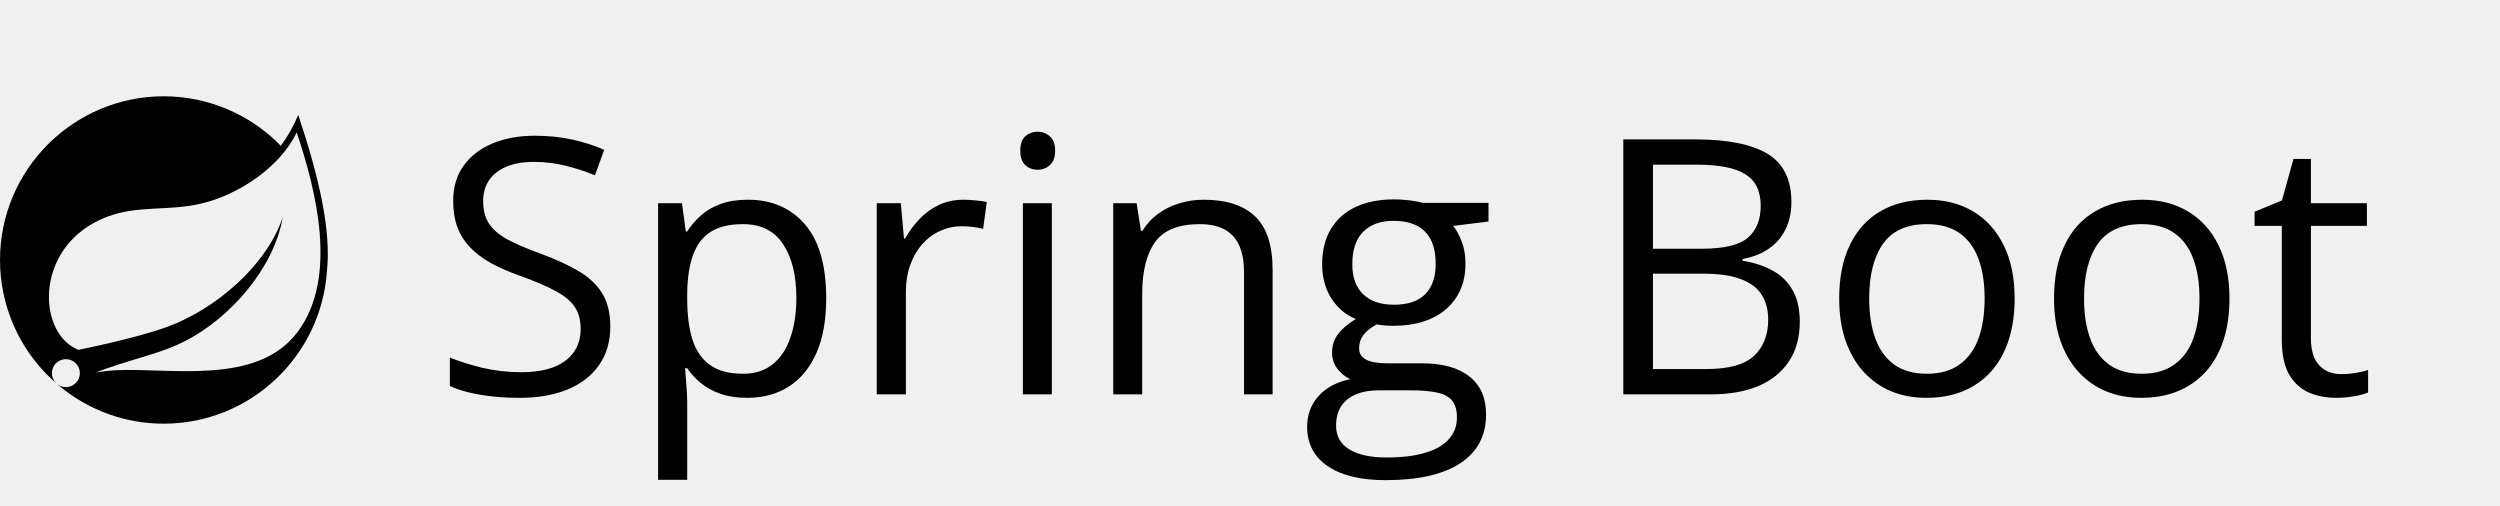
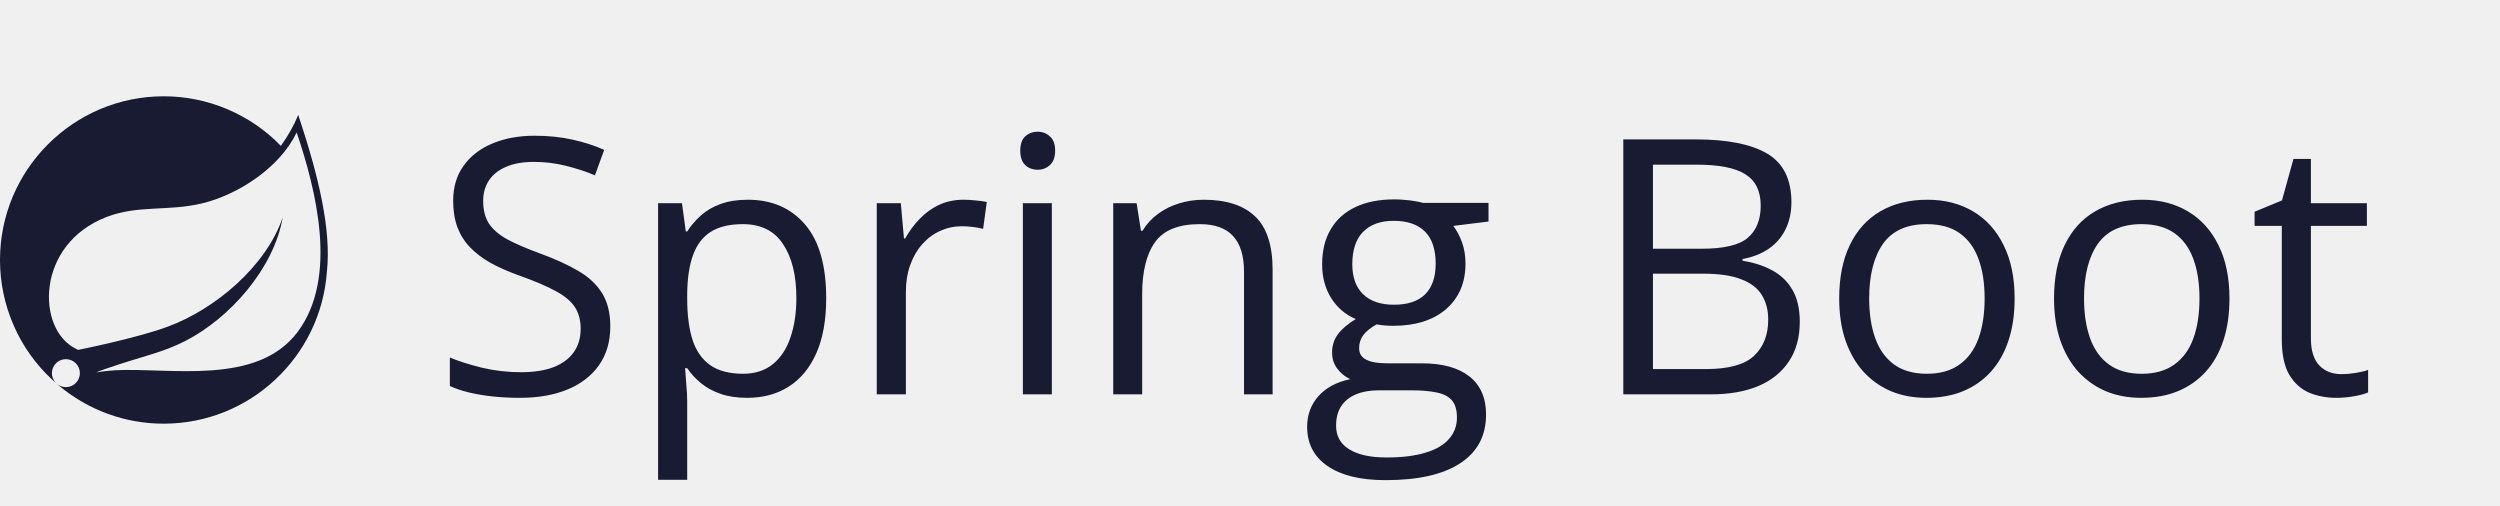
<svg xmlns="http://www.w3.org/2000/svg" width="168" height="34" viewBox="0 0 168 34" fill="none">
-   <path d="M41.012 21.941C41.012 22.957 40.758 23.824 40.25 24.543C39.75 25.254 39.047 25.797 38.141 26.172C37.234 26.547 36.168 26.734 34.941 26.734C34.293 26.734 33.68 26.703 33.102 26.641C32.523 26.578 31.992 26.488 31.508 26.371C31.023 26.254 30.598 26.109 30.23 25.938V24.027C30.816 24.27 31.531 24.496 32.375 24.707C33.219 24.91 34.102 25.012 35.023 25.012C35.883 25.012 36.609 24.898 37.203 24.672C37.797 24.438 38.246 24.105 38.551 23.676C38.863 23.238 39.02 22.715 39.02 22.105C39.02 21.52 38.891 21.031 38.633 20.641C38.375 20.242 37.945 19.883 37.344 19.562C36.75 19.234 35.938 18.887 34.906 18.52C34.18 18.262 33.539 17.98 32.984 17.676C32.43 17.363 31.965 17.012 31.59 16.621C31.215 16.23 30.93 15.777 30.734 15.262C30.547 14.746 30.453 14.156 30.453 13.492C30.453 12.578 30.684 11.797 31.145 11.148C31.613 10.492 32.258 9.992 33.078 9.648C33.906 9.297 34.855 9.121 35.926 9.121C36.84 9.121 37.684 9.207 38.457 9.379C39.238 9.551 39.953 9.781 40.602 10.07L39.98 11.781C39.363 11.523 38.707 11.309 38.012 11.137C37.324 10.965 36.613 10.879 35.879 10.879C35.145 10.879 34.523 10.988 34.016 11.207C33.516 11.418 33.133 11.719 32.867 12.109C32.602 12.5 32.469 12.965 32.469 13.504C32.469 14.105 32.594 14.605 32.844 15.004C33.102 15.402 33.508 15.758 34.062 16.07C34.625 16.375 35.367 16.695 36.289 17.031C37.297 17.398 38.152 17.789 38.855 18.203C39.559 18.609 40.094 19.109 40.461 19.703C40.828 20.289 41.012 21.035 41.012 21.941ZM50.258 13.422C51.859 13.422 53.137 13.973 54.09 15.074C55.043 16.176 55.52 17.832 55.52 20.043C55.52 21.504 55.301 22.73 54.863 23.723C54.426 24.715 53.809 25.465 53.012 25.973C52.223 26.48 51.289 26.734 50.211 26.734C49.531 26.734 48.934 26.645 48.418 26.465C47.902 26.285 47.461 26.043 47.094 25.738C46.727 25.434 46.422 25.102 46.18 24.742H46.039C46.062 25.047 46.09 25.414 46.121 25.844C46.16 26.273 46.18 26.648 46.18 26.969V32.242H44.223V13.656H45.828L46.086 15.555H46.18C46.43 15.164 46.734 14.809 47.094 14.488C47.453 14.16 47.891 13.902 48.406 13.715C48.93 13.52 49.547 13.422 50.258 13.422ZM49.918 15.062C49.027 15.062 48.309 15.234 47.762 15.578C47.223 15.922 46.828 16.438 46.578 17.125C46.328 17.805 46.195 18.66 46.18 19.691V20.066C46.18 21.152 46.297 22.07 46.531 22.82C46.773 23.57 47.168 24.141 47.715 24.531C48.27 24.922 49.012 25.117 49.941 25.117C50.738 25.117 51.402 24.902 51.934 24.473C52.465 24.043 52.859 23.445 53.117 22.68C53.383 21.906 53.516 21.02 53.516 20.02C53.516 18.504 53.219 17.301 52.625 16.41C52.039 15.512 51.137 15.062 49.918 15.062ZM64.754 13.422C65.012 13.422 65.281 13.438 65.562 13.469C65.844 13.492 66.094 13.527 66.312 13.574L66.066 15.379C65.856 15.324 65.621 15.281 65.363 15.25C65.106 15.219 64.863 15.203 64.637 15.203C64.121 15.203 63.633 15.309 63.172 15.52C62.719 15.723 62.32 16.02 61.977 16.41C61.633 16.793 61.363 17.258 61.168 17.805C60.973 18.344 60.875 18.945 60.875 19.609V26.5H58.918V13.656H60.535L60.746 16.023H60.828C61.094 15.547 61.414 15.113 61.789 14.723C62.164 14.324 62.598 14.008 63.09 13.773C63.59 13.539 64.144 13.422 64.754 13.422ZM70.684 13.656V26.5H68.738V13.656H70.684ZM69.734 8.852C70.055 8.852 70.328 8.957 70.555 9.168C70.789 9.371 70.906 9.691 70.906 10.129C70.906 10.559 70.789 10.879 70.555 11.09C70.328 11.301 70.055 11.406 69.734 11.406C69.398 11.406 69.117 11.301 68.891 11.09C68.672 10.879 68.562 10.559 68.562 10.129C68.562 9.691 68.672 9.371 68.891 9.168C69.117 8.957 69.398 8.852 69.734 8.852ZM80.891 13.422C82.414 13.422 83.566 13.797 84.348 14.547C85.129 15.289 85.519 16.484 85.519 18.133V26.5H83.598V18.262C83.598 17.191 83.352 16.391 82.859 15.859C82.375 15.328 81.629 15.062 80.621 15.062C79.199 15.062 78.199 15.465 77.621 16.27C77.043 17.074 76.754 18.242 76.754 19.773V26.5H74.809V13.656H76.379L76.672 15.508H76.777C77.051 15.055 77.398 14.676 77.82 14.371C78.242 14.059 78.715 13.824 79.238 13.668C79.762 13.504 80.312 13.422 80.891 13.422ZM93.113 32.266C91.426 32.266 90.125 31.949 89.211 31.316C88.297 30.691 87.84 29.812 87.84 28.68C87.84 27.875 88.094 27.188 88.602 26.617C89.117 26.047 89.828 25.668 90.734 25.48C90.398 25.324 90.109 25.09 89.867 24.777C89.633 24.465 89.516 24.105 89.516 23.699C89.516 23.23 89.644 22.82 89.902 22.469C90.168 22.109 90.57 21.766 91.109 21.438C90.438 21.164 89.891 20.703 89.469 20.055C89.055 19.398 88.848 18.637 88.848 17.77C88.848 16.848 89.039 16.062 89.422 15.414C89.805 14.758 90.359 14.258 91.086 13.914C91.812 13.57 92.691 13.398 93.723 13.398C93.949 13.398 94.176 13.41 94.402 13.434C94.637 13.449 94.859 13.477 95.07 13.516C95.281 13.547 95.465 13.586 95.621 13.633H100.027V14.887L97.66 15.18C97.894 15.484 98.09 15.852 98.246 16.281C98.402 16.711 98.481 17.188 98.481 17.711C98.481 18.992 98.047 20.012 97.18 20.77C96.312 21.52 95.121 21.895 93.606 21.895C93.246 21.895 92.879 21.863 92.504 21.801C92.121 22.012 91.828 22.246 91.625 22.504C91.43 22.762 91.332 23.059 91.332 23.395C91.332 23.645 91.406 23.844 91.555 23.992C91.711 24.141 91.934 24.25 92.223 24.32C92.512 24.383 92.859 24.414 93.266 24.414H95.527C96.926 24.414 97.996 24.707 98.738 25.293C99.488 25.879 99.863 26.734 99.863 27.859C99.863 29.281 99.285 30.371 98.129 31.129C96.973 31.887 95.301 32.266 93.113 32.266ZM93.172 30.742C94.234 30.742 95.113 30.633 95.809 30.414C96.512 30.203 97.035 29.895 97.379 29.488C97.731 29.09 97.906 28.613 97.906 28.059C97.906 27.543 97.789 27.152 97.555 26.887C97.32 26.629 96.977 26.457 96.523 26.371C96.07 26.277 95.516 26.23 94.859 26.23H92.633C92.055 26.23 91.551 26.32 91.121 26.5C90.691 26.68 90.359 26.945 90.125 27.297C89.898 27.648 89.785 28.086 89.785 28.609C89.785 29.305 90.078 29.832 90.664 30.191C91.25 30.559 92.086 30.742 93.172 30.742ZM93.676 20.477C94.606 20.477 95.305 20.242 95.773 19.773C96.242 19.305 96.477 18.621 96.477 17.723C96.477 16.762 96.238 16.043 95.762 15.566C95.285 15.082 94.582 14.84 93.652 14.84C92.762 14.84 92.074 15.09 91.59 15.59C91.113 16.082 90.875 16.805 90.875 17.758C90.875 18.633 91.117 19.305 91.602 19.773C92.086 20.242 92.777 20.477 93.676 20.477ZM109.086 9.367H113.938C116.078 9.367 117.688 9.688 118.766 10.328C119.844 10.969 120.383 12.059 120.383 13.598C120.383 14.262 120.254 14.859 119.996 15.391C119.746 15.914 119.379 16.348 118.895 16.691C118.41 17.035 117.812 17.273 117.102 17.406V17.523C117.852 17.641 118.516 17.855 119.094 18.168C119.672 18.48 120.125 18.918 120.453 19.48C120.781 20.043 120.945 20.758 120.945 21.625C120.945 22.68 120.699 23.57 120.207 24.297C119.723 25.023 119.035 25.574 118.145 25.949C117.254 26.316 116.199 26.5 114.98 26.5H109.086V9.367ZM111.078 16.715H114.359C115.852 16.715 116.883 16.469 117.453 15.977C118.031 15.484 118.32 14.766 118.32 13.82C118.32 12.844 117.977 12.141 117.289 11.711C116.609 11.281 115.523 11.066 114.031 11.066H111.078V16.715ZM111.078 18.391V24.801H114.641C116.164 24.801 117.242 24.504 117.875 23.91C118.508 23.309 118.824 22.5 118.824 21.484C118.824 20.836 118.68 20.281 118.391 19.82C118.109 19.359 117.648 19.008 117.008 18.766C116.375 18.516 115.527 18.391 114.465 18.391H111.078ZM135.383 20.055C135.383 21.109 135.246 22.051 134.973 22.879C134.699 23.707 134.305 24.406 133.789 24.977C133.273 25.547 132.648 25.984 131.914 26.289C131.188 26.586 130.363 26.734 129.441 26.734C128.582 26.734 127.793 26.586 127.074 26.289C126.363 25.984 125.746 25.547 125.223 24.977C124.707 24.406 124.305 23.707 124.016 22.879C123.734 22.051 123.594 21.109 123.594 20.055C123.594 18.648 123.832 17.453 124.309 16.469C124.785 15.477 125.465 14.723 126.348 14.207C127.238 13.684 128.297 13.422 129.523 13.422C130.695 13.422 131.719 13.684 132.594 14.207C133.477 14.73 134.16 15.488 134.645 16.48C135.137 17.465 135.383 18.656 135.383 20.055ZM125.609 20.055C125.609 21.086 125.746 21.98 126.02 22.738C126.293 23.496 126.715 24.082 127.285 24.496C127.855 24.91 128.59 25.117 129.488 25.117C130.379 25.117 131.109 24.91 131.68 24.496C132.258 24.082 132.684 23.496 132.957 22.738C133.23 21.98 133.367 21.086 133.367 20.055C133.367 19.031 133.23 18.148 132.957 17.406C132.684 16.656 132.262 16.078 131.691 15.672C131.121 15.266 130.383 15.062 129.477 15.062C128.141 15.062 127.16 15.504 126.535 16.387C125.918 17.27 125.609 18.492 125.609 20.055ZM149.82 20.055C149.82 21.109 149.684 22.051 149.41 22.879C149.137 23.707 148.742 24.406 148.227 24.977C147.711 25.547 147.086 25.984 146.352 26.289C145.625 26.586 144.801 26.734 143.879 26.734C143.02 26.734 142.23 26.586 141.512 26.289C140.801 25.984 140.184 25.547 139.66 24.977C139.145 24.406 138.742 23.707 138.453 22.879C138.172 22.051 138.031 21.109 138.031 20.055C138.031 18.648 138.27 17.453 138.746 16.469C139.223 15.477 139.902 14.723 140.785 14.207C141.676 13.684 142.734 13.422 143.961 13.422C145.133 13.422 146.156 13.684 147.031 14.207C147.914 14.73 148.598 15.488 149.082 16.48C149.574 17.465 149.82 18.656 149.82 20.055ZM140.047 20.055C140.047 21.086 140.184 21.98 140.457 22.738C140.73 23.496 141.152 24.082 141.723 24.496C142.293 24.91 143.027 25.117 143.926 25.117C144.816 25.117 145.547 24.91 146.117 24.496C146.695 24.082 147.121 23.496 147.395 22.738C147.668 21.98 147.805 21.086 147.805 20.055C147.805 19.031 147.668 18.148 147.395 17.406C147.121 16.656 146.699 16.078 146.129 15.672C145.559 15.266 144.82 15.062 143.914 15.062C142.578 15.062 141.598 15.504 140.973 16.387C140.355 17.27 140.047 18.492 140.047 20.055ZM157.332 25.141C157.652 25.141 157.98 25.113 158.316 25.059C158.652 25.004 158.926 24.938 159.137 24.859V26.371C158.91 26.473 158.594 26.559 158.188 26.629C157.789 26.699 157.398 26.734 157.016 26.734C156.336 26.734 155.719 26.617 155.164 26.383C154.609 26.141 154.164 25.734 153.828 25.164C153.5 24.594 153.336 23.805 153.336 22.797V15.18H151.508V14.23L153.348 13.469L154.121 10.68H155.293V13.656H159.055V15.18H155.293V22.738C155.293 23.543 155.477 24.145 155.844 24.543C156.219 24.941 156.715 25.141 157.332 25.141Z" fill="black" />
+   <path d="M41.012 21.941C41.012 22.957 40.758 23.824 40.25 24.543C39.75 25.254 39.047 25.797 38.141 26.172C37.234 26.547 36.168 26.734 34.941 26.734C34.293 26.734 33.68 26.703 33.102 26.641C32.523 26.578 31.992 26.488 31.508 26.371C31.023 26.254 30.598 26.109 30.23 25.938V24.027C30.816 24.27 31.531 24.496 32.375 24.707C33.219 24.91 34.102 25.012 35.023 25.012C35.883 25.012 36.609 24.898 37.203 24.672C37.797 24.438 38.246 24.105 38.551 23.676C38.863 23.238 39.02 22.715 39.02 22.105C39.02 21.52 38.891 21.031 38.633 20.641C38.375 20.242 37.945 19.883 37.344 19.562C36.75 19.234 35.938 18.887 34.906 18.52C34.18 18.262 33.539 17.98 32.984 17.676C32.43 17.363 31.965 17.012 31.59 16.621C31.215 16.23 30.93 15.777 30.734 15.262C30.547 14.746 30.453 14.156 30.453 13.492C30.453 12.578 30.684 11.797 31.145 11.148C31.613 10.492 32.258 9.992 33.078 9.648C33.906 9.297 34.855 9.121 35.926 9.121C36.84 9.121 37.684 9.207 38.457 9.379C39.238 9.551 39.953 9.781 40.602 10.07L39.98 11.781C39.363 11.523 38.707 11.309 38.012 11.137C37.324 10.965 36.613 10.879 35.879 10.879C35.145 10.879 34.523 10.988 34.016 11.207C33.516 11.418 33.133 11.719 32.867 12.109C32.602 12.5 32.469 12.965 32.469 13.504C32.469 14.105 32.594 14.605 32.844 15.004C33.102 15.402 33.508 15.758 34.062 16.07C34.625 16.375 35.367 16.695 36.289 17.031C37.297 17.398 38.152 17.789 38.855 18.203C39.559 18.609 40.094 19.109 40.461 19.703C40.828 20.289 41.012 21.035 41.012 21.941ZM50.258 13.422C51.859 13.422 53.137 13.973 54.09 15.074C55.043 16.176 55.52 17.832 55.52 20.043C55.52 21.504 55.301 22.73 54.863 23.723C54.426 24.715 53.809 25.465 53.012 25.973C52.223 26.48 51.289 26.734 50.211 26.734C49.531 26.734 48.934 26.645 48.418 26.465C47.902 26.285 47.461 26.043 47.094 25.738C46.727 25.434 46.422 25.102 46.18 24.742H46.039C46.062 25.047 46.09 25.414 46.121 25.844C46.16 26.273 46.18 26.648 46.18 26.969V32.242H44.223V13.656H45.828L46.086 15.555H46.18C46.43 15.164 46.734 14.809 47.094 14.488C47.453 14.16 47.891 13.902 48.406 13.715C48.93 13.52 49.547 13.422 50.258 13.422ZM49.918 15.062C49.027 15.062 48.309 15.234 47.762 15.578C47.223 15.922 46.828 16.438 46.578 17.125C46.328 17.805 46.195 18.66 46.18 19.691V20.066C46.18 21.152 46.297 22.07 46.531 22.82C46.773 23.57 47.168 24.141 47.715 24.531C48.27 24.922 49.012 25.117 49.941 25.117C50.738 25.117 51.402 24.902 51.934 24.473C52.465 24.043 52.859 23.445 53.117 22.68C53.383 21.906 53.516 21.02 53.516 20.02C53.516 18.504 53.219 17.301 52.625 16.41C52.039 15.512 51.137 15.062 49.918 15.062ZM64.754 13.422C65.012 13.422 65.281 13.438 65.562 13.469C65.844 13.492 66.094 13.527 66.312 13.574L66.066 15.379C65.856 15.324 65.621 15.281 65.363 15.25C65.106 15.219 64.863 15.203 64.637 15.203C64.121 15.203 63.633 15.309 63.172 15.52C62.719 15.723 62.32 16.02 61.977 16.41C61.633 16.793 61.363 17.258 61.168 17.805C60.973 18.344 60.875 18.945 60.875 19.609V26.5H58.918V13.656H60.535L60.746 16.023H60.828C61.094 15.547 61.414 15.113 61.789 14.723C62.164 14.324 62.598 14.008 63.09 13.773C63.59 13.539 64.144 13.422 64.754 13.422ZM70.684 13.656V26.5H68.738V13.656H70.684ZM69.734 8.852C70.055 8.852 70.328 8.957 70.555 9.168C70.789 9.371 70.906 9.691 70.906 10.129C70.906 10.559 70.789 10.879 70.555 11.09C70.328 11.301 70.055 11.406 69.734 11.406C69.398 11.406 69.117 11.301 68.891 11.09C68.672 10.879 68.562 10.559 68.562 10.129C68.562 9.691 68.672 9.371 68.891 9.168C69.117 8.957 69.398 8.852 69.734 8.852ZM80.891 13.422C82.414 13.422 83.566 13.797 84.348 14.547C85.129 15.289 85.519 16.484 85.519 18.133V26.5H83.598V18.262C83.598 17.191 83.352 16.391 82.859 15.859C82.375 15.328 81.629 15.062 80.621 15.062C79.199 15.062 78.199 15.465 77.621 16.27C77.043 17.074 76.754 18.242 76.754 19.773V26.5H74.809V13.656H76.379L76.672 15.508H76.777C77.051 15.055 77.398 14.676 77.82 14.371C78.242 14.059 78.715 13.824 79.238 13.668C79.762 13.504 80.312 13.422 80.891 13.422ZM93.113 32.266C91.426 32.266 90.125 31.949 89.211 31.316C88.297 30.691 87.84 29.812 87.84 28.68C87.84 27.875 88.094 27.188 88.602 26.617C89.117 26.047 89.828 25.668 90.734 25.48C90.398 25.324 90.109 25.09 89.867 24.777C89.633 24.465 89.516 24.105 89.516 23.699C89.516 23.23 89.644 22.82 89.902 22.469C90.168 22.109 90.57 21.766 91.109 21.438C90.438 21.164 89.891 20.703 89.469 20.055C89.055 19.398 88.848 18.637 88.848 17.77C88.848 16.848 89.039 16.062 89.422 15.414C89.805 14.758 90.359 14.258 91.086 13.914C91.812 13.57 92.691 13.398 93.723 13.398C93.949 13.398 94.176 13.41 94.402 13.434C94.637 13.449 94.859 13.477 95.07 13.516C95.281 13.547 95.465 13.586 95.621 13.633H100.027V14.887L97.66 15.18C97.894 15.484 98.09 15.852 98.246 16.281C98.402 16.711 98.481 17.188 98.481 17.711C98.481 18.992 98.047 20.012 97.18 20.77C96.312 21.52 95.121 21.895 93.606 21.895C93.246 21.895 92.879 21.863 92.504 21.801C92.121 22.012 91.828 22.246 91.625 22.504C91.43 22.762 91.332 23.059 91.332 23.395C91.332 23.645 91.406 23.844 91.555 23.992C91.711 24.141 91.934 24.25 92.223 24.32C92.512 24.383 92.859 24.414 93.266 24.414H95.527C96.926 24.414 97.996 24.707 98.738 25.293C99.488 25.879 99.863 26.734 99.863 27.859C99.863 29.281 99.285 30.371 98.129 31.129C96.973 31.887 95.301 32.266 93.113 32.266ZM93.172 30.742C94.234 30.742 95.113 30.633 95.809 30.414C96.512 30.203 97.035 29.895 97.379 29.488C97.731 29.09 97.906 28.613 97.906 28.059C97.906 27.543 97.789 27.152 97.555 26.887C97.32 26.629 96.977 26.457 96.523 26.371C96.07 26.277 95.516 26.23 94.859 26.23H92.633C92.055 26.23 91.551 26.32 91.121 26.5C90.691 26.68 90.359 26.945 90.125 27.297C89.898 27.648 89.785 28.086 89.785 28.609C89.785 29.305 90.078 29.832 90.664 30.191C91.25 30.559 92.086 30.742 93.172 30.742ZM93.676 20.477C94.606 20.477 95.305 20.242 95.773 19.773C96.242 19.305 96.477 18.621 96.477 17.723C96.477 16.762 96.238 16.043 95.762 15.566C95.285 15.082 94.582 14.84 93.652 14.84C92.762 14.84 92.074 15.09 91.59 15.59C91.113 16.082 90.875 16.805 90.875 17.758C90.875 18.633 91.117 19.305 91.602 19.773C92.086 20.242 92.777 20.477 93.676 20.477ZM109.086 9.367H113.938C116.078 9.367 117.688 9.688 118.766 10.328C119.844 10.969 120.383 12.059 120.383 13.598C120.383 14.262 120.254 14.859 119.996 15.391C119.746 15.914 119.379 16.348 118.895 16.691C118.41 17.035 117.812 17.273 117.102 17.406V17.523C117.852 17.641 118.516 17.855 119.094 18.168C119.672 18.48 120.125 18.918 120.453 19.48C120.781 20.043 120.945 20.758 120.945 21.625C120.945 22.68 120.699 23.57 120.207 24.297C119.723 25.023 119.035 25.574 118.145 25.949C117.254 26.316 116.199 26.5 114.98 26.5H109.086V9.367ZM111.078 16.715H114.359C115.852 16.715 116.883 16.469 117.453 15.977C118.031 15.484 118.32 14.766 118.32 13.82C118.32 12.844 117.977 12.141 117.289 11.711C116.609 11.281 115.523 11.066 114.031 11.066H111.078V16.715ZM111.078 18.391V24.801H114.641C116.164 24.801 117.242 24.504 117.875 23.91C118.508 23.309 118.824 22.5 118.824 21.484C118.824 20.836 118.68 20.281 118.391 19.82C118.109 19.359 117.648 19.008 117.008 18.766C116.375 18.516 115.527 18.391 114.465 18.391H111.078ZM135.383 20.055C135.383 21.109 135.246 22.051 134.973 22.879C134.699 23.707 134.305 24.406 133.789 24.977C133.273 25.547 132.648 25.984 131.914 26.289C131.188 26.586 130.363 26.734 129.441 26.734C128.582 26.734 127.793 26.586 127.074 26.289C126.363 25.984 125.746 25.547 125.223 24.977C124.707 24.406 124.305 23.707 124.016 22.879C123.734 22.051 123.594 21.109 123.594 20.055C123.594 18.648 123.832 17.453 124.309 16.469C124.785 15.477 125.465 14.723 126.348 14.207C127.238 13.684 128.297 13.422 129.523 13.422C130.695 13.422 131.719 13.684 132.594 14.207C133.477 14.73 134.16 15.488 134.645 16.48C135.137 17.465 135.383 18.656 135.383 20.055ZM125.609 20.055C125.609 21.086 125.746 21.98 126.02 22.738C126.293 23.496 126.715 24.082 127.285 24.496C127.855 24.91 128.59 25.117 129.488 25.117C130.379 25.117 131.109 24.91 131.68 24.496C132.258 24.082 132.684 23.496 132.957 22.738C133.23 21.98 133.367 21.086 133.367 20.055C133.367 19.031 133.23 18.148 132.957 17.406C132.684 16.656 132.262 16.078 131.691 15.672C131.121 15.266 130.383 15.062 129.477 15.062C128.141 15.062 127.16 15.504 126.535 16.387C125.918 17.27 125.609 18.492 125.609 20.055ZM149.82 20.055C149.82 21.109 149.684 22.051 149.41 22.879C149.137 23.707 148.742 24.406 148.227 24.977C147.711 25.547 147.086 25.984 146.352 26.289C145.625 26.586 144.801 26.734 143.879 26.734C143.02 26.734 142.23 26.586 141.512 26.289C140.801 25.984 140.184 25.547 139.66 24.977C139.145 24.406 138.742 23.707 138.453 22.879C138.172 22.051 138.031 21.109 138.031 20.055C138.031 18.648 138.27 17.453 138.746 16.469C139.223 15.477 139.902 14.723 140.785 14.207C141.676 13.684 142.734 13.422 143.961 13.422C145.133 13.422 146.156 13.684 147.031 14.207C147.914 14.73 148.598 15.488 149.082 16.48C149.574 17.465 149.82 18.656 149.82 20.055ZM140.047 20.055C140.047 21.086 140.184 21.98 140.457 22.738C140.73 23.496 141.152 24.082 141.723 24.496C142.293 24.91 143.027 25.117 143.926 25.117C144.816 25.117 145.547 24.91 146.117 24.496C146.695 24.082 147.121 23.496 147.395 22.738C147.668 21.98 147.805 21.086 147.805 20.055C147.805 19.031 147.668 18.148 147.395 17.406C147.121 16.656 146.699 16.078 146.129 15.672C145.559 15.266 144.82 15.062 143.914 15.062C142.578 15.062 141.598 15.504 140.973 16.387C140.355 17.27 140.047 18.492 140.047 20.055ZM157.332 25.141C157.652 25.141 157.98 25.113 158.316 25.059C158.652 25.004 158.926 24.938 159.137 24.859V26.371C158.91 26.473 158.594 26.559 158.188 26.629C157.789 26.699 157.398 26.734 157.016 26.734C156.336 26.734 155.719 26.617 155.164 26.383C154.609 26.141 154.164 25.734 153.828 25.164C153.5 24.594 153.336 23.805 153.336 22.797V15.18H151.508V14.23L153.348 13.469L154.121 10.68H155.293V13.656H159.055V15.18H155.293V22.738C155.293 23.543 155.477 24.145 155.844 24.543C156.219 24.941 156.715 25.141 157.332 25.141Z" fill="#181b31" />
  <g clip-path="url(#clip0_7_21)">
-     <path d="M19.997 22.311C17.285 25.924 11.494 24.704 7.78 24.879C7.78 24.879 7.122 24.916 6.461 25.025C6.461 25.025 6.711 24.919 7.031 24.808C9.639 23.906 10.871 23.725 12.456 22.911C15.433 21.386 18.396 18.064 18.999 14.612C17.866 17.932 14.419 20.789 11.281 21.949C9.133 22.742 5.248 23.513 5.247 23.513C5.194 23.486 5.142 23.458 5.09 23.429C2.448 22.144 2.371 16.421 7.17 14.577C9.275 13.769 11.286 14.213 13.561 13.671C15.986 13.094 18.796 11.277 19.937 8.9C21.217 12.698 22.755 18.638 19.997 22.311ZM20.043 7.724C19.736 8.46 19.343 9.157 18.873 9.8C17.85 8.746 16.627 7.909 15.274 7.337C13.922 6.765 12.469 6.471 11.001 6.471C4.934 6.471 1.20197e-06 11.405 1.20197e-06 17.47C-0.001 18.983 0.312 20.48 0.918 21.866C1.523 23.253 2.41 24.499 3.52 25.526L3.762 25.739C3.586 25.563 3.487 25.324 3.487 25.074C3.487 24.825 3.587 24.586 3.763 24.41C3.939 24.234 4.178 24.135 4.428 24.135C4.677 24.135 4.916 24.234 5.092 24.41C5.269 24.586 5.368 24.825 5.368 25.075C5.368 25.324 5.269 25.563 5.093 25.739C4.916 25.916 4.677 26.015 4.428 26.015C4.179 26.015 3.94 25.916 3.763 25.74L3.927 25.885C5.904 27.557 8.411 28.473 11.001 28.471C16.798 28.471 21.559 23.959 21.967 18.265C22.268 15.476 21.444 11.934 20.043 7.724Z" fill="black" />
+     <path d="M19.997 22.311C17.285 25.924 11.494 24.704 7.78 24.879C7.78 24.879 7.122 24.916 6.461 25.025C6.461 25.025 6.711 24.919 7.031 24.808C9.639 23.906 10.871 23.725 12.456 22.911C15.433 21.386 18.396 18.064 18.999 14.612C17.866 17.932 14.419 20.789 11.281 21.949C9.133 22.742 5.248 23.513 5.247 23.513C5.194 23.486 5.142 23.458 5.09 23.429C2.448 22.144 2.371 16.421 7.17 14.577C9.275 13.769 11.286 14.213 13.561 13.671C15.986 13.094 18.796 11.277 19.937 8.9C21.217 12.698 22.755 18.638 19.997 22.311ZM20.043 7.724C19.736 8.46 19.343 9.157 18.873 9.8C17.85 8.746 16.627 7.909 15.274 7.337C13.922 6.765 12.469 6.471 11.001 6.471C4.934 6.471 1.20197e-06 11.405 1.20197e-06 17.47C-0.001 18.983 0.312 20.48 0.918 21.866C1.523 23.253 2.41 24.499 3.52 25.526L3.762 25.739C3.586 25.563 3.487 25.324 3.487 25.074C3.487 24.825 3.587 24.586 3.763 24.41C3.939 24.234 4.178 24.135 4.428 24.135C4.677 24.135 4.916 24.234 5.092 24.41C5.269 24.586 5.368 24.825 5.368 25.075C5.368 25.324 5.269 25.563 5.093 25.739C4.916 25.916 4.677 26.015 4.428 26.015C4.179 26.015 3.94 25.916 3.763 25.74L3.927 25.885C5.904 27.557 8.411 28.473 11.001 28.471C16.798 28.471 21.559 23.959 21.967 18.265C22.268 15.476 21.444 11.934 20.043 7.724Z" fill="#181b31" />
  </g>
  <defs>
    <clipPath id="clip0_7_21">
      <rect width="23" height="23" fill="white" transform="translate(0 5.5)" />
    </clipPath>
  </defs>
</svg>
